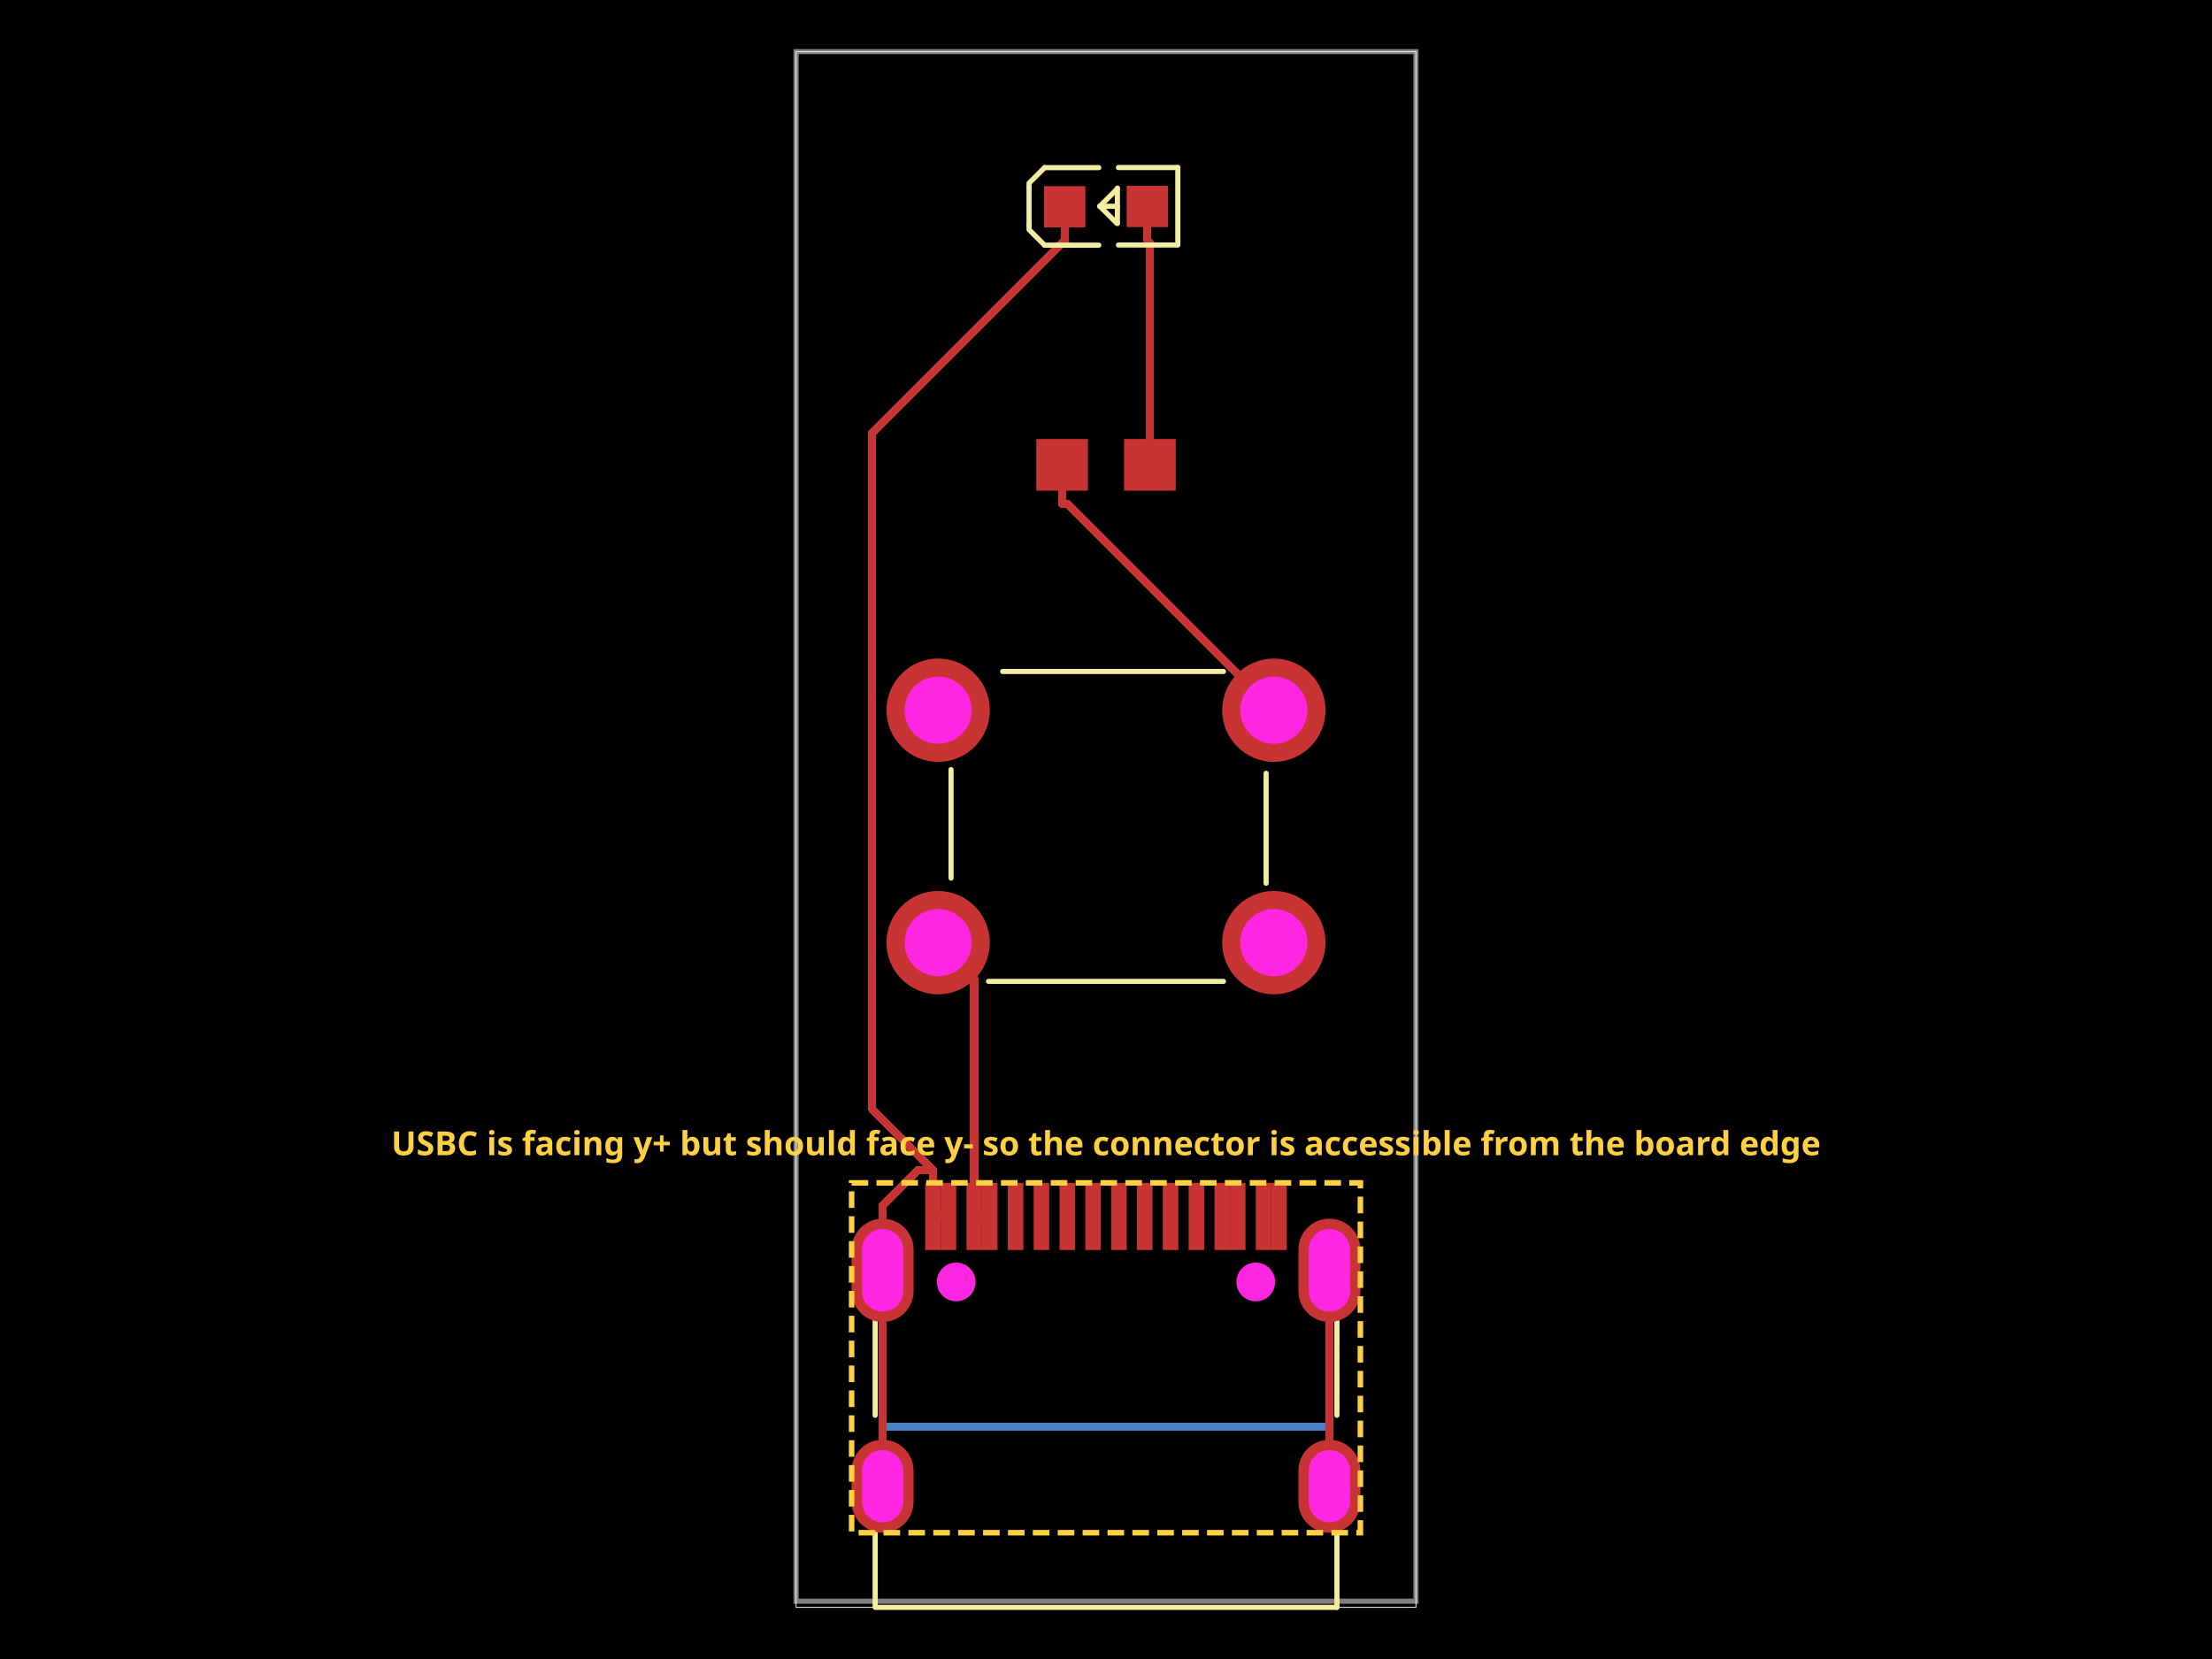
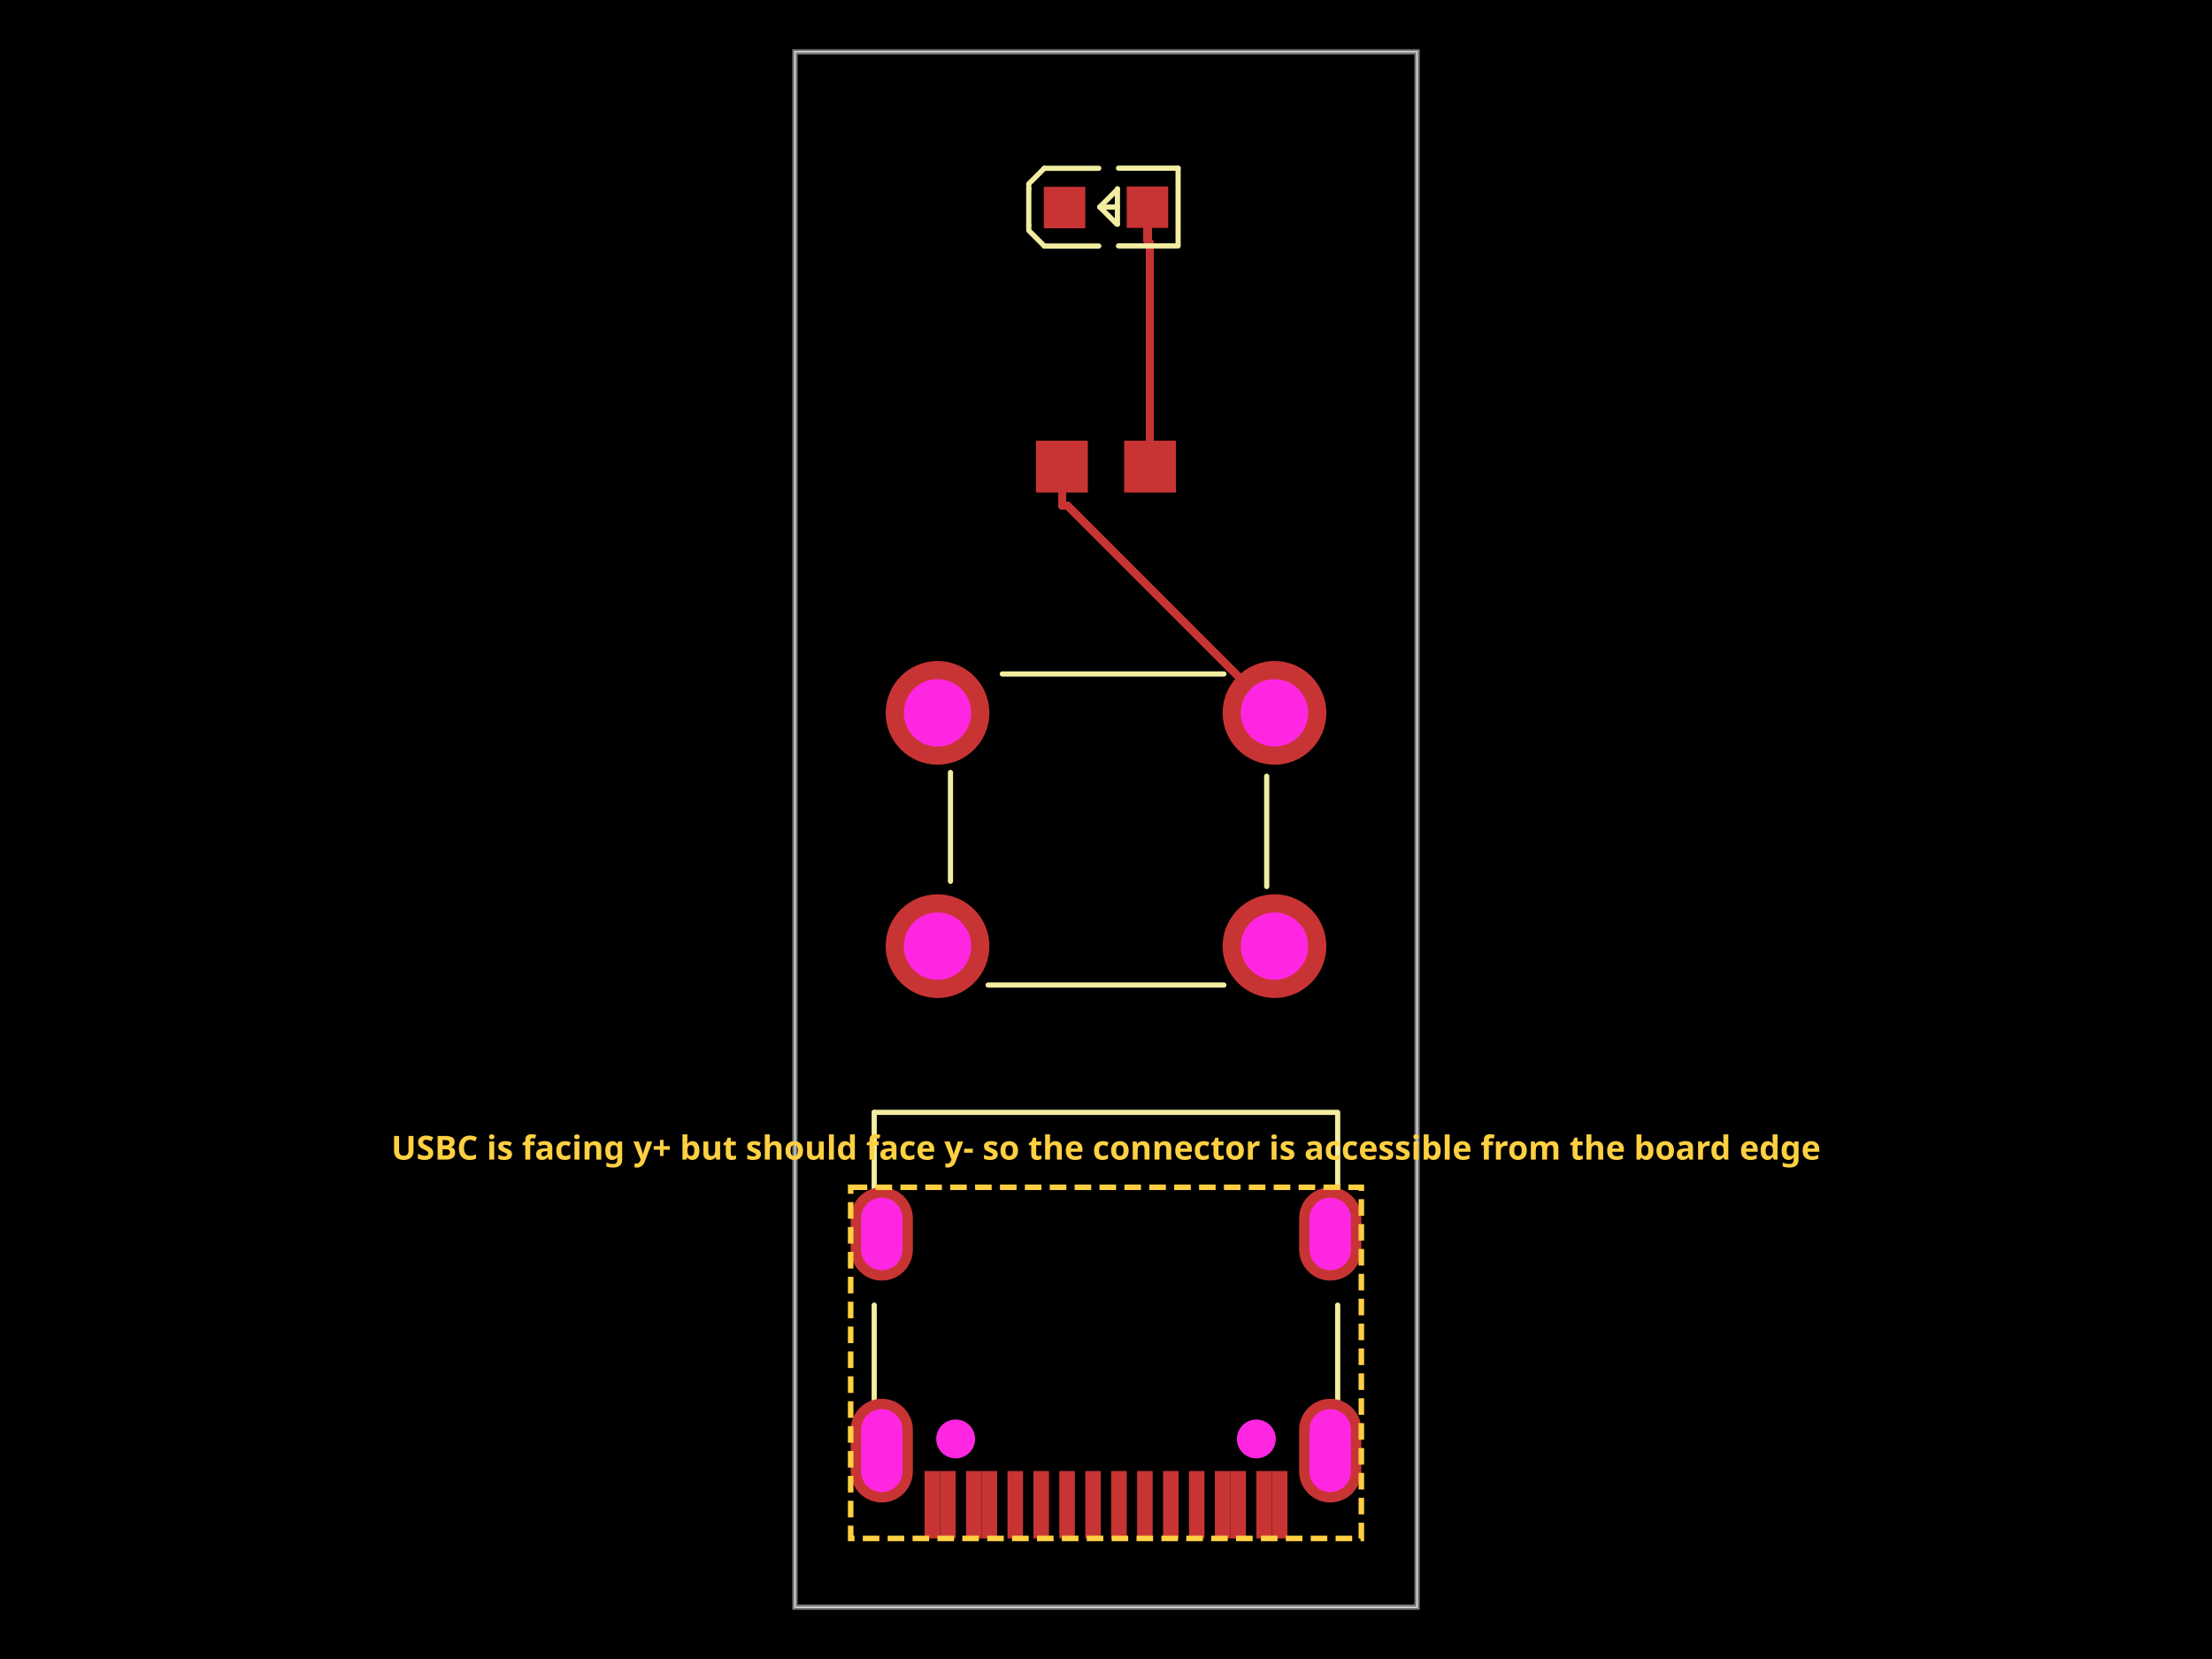
<svg xmlns="http://www.w3.org/2000/svg" width="800" height="600">
  <style />
  <rect class="boundary" x="0" y="0" fill="#000" width="800" height="600" data-type="pcb_background" data-pcb-layer="global" />
-   <rect class="pcb-boundary" fill="none" stroke="#fff" stroke-width="0.3" x="287.917" y="18.68" width="224.166" height="562.639" data-type="pcb_boundary" data-pcb-layer="global" />
-   <path class="pcb-board" d="M 287.917 579.095 L 512.083 579.095 L 512.083 18.68 L 287.917 18.68 Z" fill="none" stroke="rgba(255, 255, 255, 0.5)" stroke-width="1.868" data-type="pcb_board" data-pcb-layer="board" />
-   <path class="pcb-trace" stroke="rgb(77, 127, 196)" fill="none" d="M 319.207 537.512 L 319.207 515.998" stroke-width="2.989" stroke-linecap="round" stroke-linejoin="round" shape-rendering="crispEdges" data-type="pcb_trace" data-pcb-layer="bottom" />
-   <path class="pcb-trace" stroke="rgb(77, 127, 196)" fill="none" d="M 480.793 537.512 L 480.793 515.998" stroke-width="2.989" stroke-linecap="round" stroke-linejoin="round" shape-rendering="crispEdges" data-type="pcb_trace" data-pcb-layer="bottom" />
-   <path class="pcb-trace" stroke="rgb(77, 127, 196)" fill="none" d="M 480.793 515.998 L 319.207 515.998" stroke-width="2.989" stroke-linecap="round" stroke-linejoin="round" shape-rendering="crispEdges" data-type="pcb_trace" data-pcb-layer="bottom" />
-   <rect class="pcb-pad" fill="rgb(200, 52, 52)" x="364.506" y="427.8" width="5.604" height="24.285" data-type="pcb_smtpad" data-pcb-layer="top" data-pad-name="USBC.SBU2" />
-   <rect class="pcb-pad" fill="rgb(200, 52, 52)" x="373.849" y="427.8" width="5.604" height="24.285" data-type="pcb_smtpad" data-pcb-layer="top" data-pad-name="USBC.CC1" />
-   <rect class="pcb-pad" fill="rgb(200, 52, 52)" x="383.186" y="427.8" width="5.604" height="24.285" data-type="pcb_smtpad" data-pcb-layer="top" data-pad-name="USBC.DM2" />
-   <rect class="pcb-pad" fill="rgb(200, 52, 52)" x="392.529" y="427.8" width="5.604" height="24.285" data-type="pcb_smtpad" data-pcb-layer="top" data-pad-name="USBC.DP1" />
-   <rect class="pcb-pad" fill="rgb(200, 52, 52)" x="401.867" y="427.8" width="5.604" height="24.285" data-type="pcb_smtpad" data-pcb-layer="top" data-pad-name="USBC.DM1" />
-   <rect class="pcb-pad" fill="rgb(200, 52, 52)" x="411.209" y="427.8" width="5.604" height="24.285" data-type="pcb_smtpad" data-pcb-layer="top" data-pad-name="USBC.DP2" />
-   <rect class="pcb-pad" fill="rgb(200, 52, 52)" x="420.543" y="427.8" width="5.604" height="24.285" data-type="pcb_smtpad" data-pcb-layer="top" data-pad-name="USBC.SBU1" />
-   <rect class="pcb-pad" fill="rgb(200, 52, 52)" x="429.89" y="427.8" width="5.604" height="24.285" data-type="pcb_smtpad" data-pcb-layer="top" data-pad-name="USBC.CC2" />
-   <rect class="pcb-pad" fill="rgb(200, 52, 52)" x="334.618" y="427.8" width="5.604" height="24.285" data-type="pcb_smtpad" data-pcb-layer="top" data-pad-name="USBC.GND1" data-pad-net-name="GND" />
-   <rect class="pcb-pad" fill="rgb(200, 52, 52)" x="340.222" y="427.8" width="5.604" height="24.285" data-type="pcb_smtpad" data-pcb-layer="top" data-pad-name="USBC.GND2" data-pad-net-name="GND" />
-   <rect class="pcb-pad" fill="rgb(200, 52, 52)" x="349.564" y="427.8" width="5.604" height="24.285" data-type="pcb_smtpad" data-pcb-layer="top" data-pad-name="USBC.VBUS1" data-pad-net-name="VBUS" />
-   <rect class="pcb-pad" fill="rgb(200, 52, 52)" x="355.168" y="427.8" width="5.604" height="24.285" data-type="pcb_smtpad" data-pcb-layer="top" data-pad-name="USBC.VBUS2" data-pad-net-name="VBUS" />
-   <rect class="pcb-pad" fill="rgb(200, 52, 52)" x="439.228" y="427.8" width="5.604" height="24.285" data-type="pcb_smtpad" data-pcb-layer="top" data-pad-name="USBC.VBUS2" />
-   <rect class="pcb-pad" fill="rgb(200, 52, 52)" x="444.836" y="427.8" width="5.604" height="24.285" data-type="pcb_smtpad" data-pcb-layer="top" data-pad-name="USBC.VBUS1" />
-   <rect class="pcb-pad" fill="rgb(200, 52, 52)" x="454.174" y="427.8" width="5.604" height="24.285" data-type="pcb_smtpad" data-pcb-layer="top" data-pad-name="USBC.GND2" />
-   <rect class="pcb-pad" fill="rgb(200, 52, 52)" x="459.778" y="427.8" width="5.604" height="24.285" data-type="pcb_smtpad" data-pcb-layer="top" data-pad-name="USBC.GND1" />
-   <rect class="pcb-pad" fill="rgb(200, 52, 52)" x="377.591" y="67.314" width="14.944" height="14.944" data-type="pcb_smtpad" data-pcb-layer="top" data-pad-name="LED.pin2" data-pad-net-name="GND" />
-   <rect class="pcb-pad" fill="rgb(200, 52, 52)" x="407.465" y="67.186" width="14.944" height="14.944" data-type="pcb_smtpad" data-pcb-layer="top" data-pad-name="LED.pin1" />
-   <rect class="pcb-pad" fill="rgb(200, 52, 52)" x="374.781" y="158.784" width="18.68" height="18.68" data-type="pcb_smtpad" data-pcb-layer="top" data-pad-name="R1.pin1" />
-   <rect class="pcb-pad" fill="rgb(200, 52, 52)" x="406.538" y="158.784" width="18.68" height="18.68" data-type="pcb_smtpad" data-pcb-layer="top" data-pad-name="R1.pin2" />
-   <path class="pcb-trace" stroke="rgb(200, 52, 52)" fill="none" d="M 343.025 439.942 L 337.42 439.942" stroke-width="2.989" stroke-linecap="round" stroke-linejoin="round" shape-rendering="crispEdges" data-type="pcb_trace" data-pcb-layer="top" />
-   <path class="pcb-trace" stroke="rgb(200, 52, 52)" fill="none" d="M 480.793 459.428 L 480.793 537.512" stroke-width="2.989" stroke-linecap="round" stroke-linejoin="round" shape-rendering="crispEdges" data-type="pcb_trace" data-pcb-layer="top" />
-   <path class="pcb-trace" stroke="rgb(200, 52, 52)" fill="none" d="M 319.207 459.428 L 319.207 436.045" stroke-width="2.989" stroke-linecap="round" stroke-linejoin="round" shape-rendering="crispEdges" data-type="pcb_trace" data-pcb-layer="top" />
-   <path class="pcb-trace" stroke="rgb(200, 52, 52)" fill="none" d="M 319.207 436.045 L 332.154 423.098" stroke-width="2.989" stroke-linecap="round" stroke-linejoin="round" shape-rendering="crispEdges" data-type="pcb_trace" data-pcb-layer="top" />
-   <path class="pcb-trace" stroke="rgb(200, 52, 52)" fill="none" d="M 332.154 423.098 L 337.42 423.098" stroke-width="2.989" stroke-linecap="round" stroke-linejoin="round" shape-rendering="crispEdges" data-type="pcb_trace" data-pcb-layer="top" />
-   <path class="pcb-trace" stroke="rgb(200, 52, 52)" fill="none" d="M 319.207 537.512 L 319.207 459.428" stroke-width="2.989" stroke-linecap="round" stroke-linejoin="round" shape-rendering="crispEdges" data-type="pcb_trace" data-pcb-layer="top" />
-   <path class="pcb-trace" stroke="rgb(200, 52, 52)" fill="none" d="M 337.42 439.942 L 337.42 423.098" stroke-width="2.989" stroke-linecap="round" stroke-linejoin="round" shape-rendering="crispEdges" data-type="pcb_trace" data-pcb-layer="top" />
-   <path class="pcb-trace" stroke="rgb(200, 52, 52)" fill="none" d="M 385.063 74.785 L 385.063 86.959" stroke-width="2.989" stroke-linecap="round" stroke-linejoin="round" shape-rendering="crispEdges" data-type="pcb_trace" data-pcb-layer="top" />
-   <path class="pcb-trace" stroke="rgb(200, 52, 52)" fill="none" d="M 385.063 86.959 L 315.447 156.576" stroke-width="2.989" stroke-linecap="round" stroke-linejoin="round" shape-rendering="crispEdges" data-type="pcb_trace" data-pcb-layer="top" />
-   <path class="pcb-trace" stroke="rgb(200, 52, 52)" fill="none" d="M 315.447 156.576 L 315.447 401.124" stroke-width="2.989" stroke-linecap="round" stroke-linejoin="round" shape-rendering="crispEdges" data-type="pcb_trace" data-pcb-layer="top" />
-   <path class="pcb-trace" stroke="rgb(200, 52, 52)" fill="none" d="M 315.447 401.124 L 337.42 423.098" stroke-width="2.989" stroke-linecap="round" stroke-linejoin="round" shape-rendering="crispEdges" data-type="pcb_trace" data-pcb-layer="top" />
-   <path class="pcb-trace" stroke="rgb(200, 52, 52)" fill="none" d="M 414.937 74.658 L 414.937 86.832" stroke-width="2.989" stroke-linecap="round" stroke-linejoin="round" shape-rendering="crispEdges" data-type="pcb_trace" data-pcb-layer="top" />
-   <path class="pcb-trace" stroke="rgb(200, 52, 52)" fill="none" d="M 415.878 168.124 L 415.878 87.774" stroke-width="2.989" stroke-linecap="round" stroke-linejoin="round" shape-rendering="crispEdges" data-type="pcb_trace" data-pcb-layer="top" />
-   <path class="pcb-trace" stroke="rgb(200, 52, 52)" fill="none" d="M 415.878 87.774 L 414.937 86.832" stroke-width="2.989" stroke-linecap="round" stroke-linejoin="round" shape-rendering="crispEdges" data-type="pcb_trace" data-pcb-layer="top" />
-   <path class="pcb-trace" stroke="rgb(200, 52, 52)" fill="none" d="M 384.122 168.124 L 384.122 182.166" stroke-width="2.989" stroke-linecap="round" stroke-linejoin="round" shape-rendering="crispEdges" data-type="pcb_trace" data-pcb-layer="top" />
-   <path class="pcb-trace" stroke="rgb(200, 52, 52)" fill="none" d="M 460.712 256.857 L 386.021 182.166" stroke-width="2.989" stroke-linecap="round" stroke-linejoin="round" shape-rendering="crispEdges" data-type="pcb_trace" data-pcb-layer="top" />
-   <path class="pcb-trace" stroke="rgb(200, 52, 52)" fill="none" d="M 386.021 182.166 L 384.122 182.166" stroke-width="2.989" stroke-linecap="round" stroke-linejoin="round" shape-rendering="crispEdges" data-type="pcb_trace" data-pcb-layer="top" />
-   <path class="pcb-trace" stroke="rgb(200, 52, 52)" fill="none" d="M 357.971 439.942 L 352.367 439.942" stroke-width="2.989" stroke-linecap="round" stroke-linejoin="round" shape-rendering="crispEdges" data-type="pcb_trace" data-pcb-layer="top" />
-   <path class="pcb-trace" stroke="rgb(200, 52, 52)" fill="none" d="M 339.288 340.919 L 352.367 353.997" stroke-width="2.989" stroke-linecap="round" stroke-linejoin="round" shape-rendering="crispEdges" data-type="pcb_trace" data-pcb-layer="top" />
-   <path class="pcb-trace" stroke="rgb(200, 52, 52)" fill="none" d="M 352.367 353.997 L 352.367 439.942" stroke-width="2.989" stroke-linecap="round" stroke-linejoin="round" shape-rendering="crispEdges" data-type="pcb_trace" data-pcb-layer="top" />
-   <path class="pcb-silkscreen pcb-silkscreen-top" d="M 316.517 511.858 L 316.517 477.058" fill="none" stroke="#f2eda1" stroke-width="1.868" stroke-linecap="round" stroke-linejoin="round" data-pcb-component-id="null" data-pcb-silkscreen-path-id="pcb_silkscreen_path_0" data-type="pcb_silkscreen_path" data-pcb-layer="top" />
-   <path class="pcb-silkscreen pcb-silkscreen-top" d="M 483.521 581.32 L 316.517 581.32 L 316.517 553.648" fill="none" stroke="#f2eda1" stroke-width="1.868" stroke-linecap="round" stroke-linejoin="round" data-pcb-component-id="null" data-pcb-silkscreen-path-id="pcb_silkscreen_path_1" data-type="pcb_silkscreen_path" data-pcb-layer="top" />
-   <path class="pcb-silkscreen pcb-silkscreen-top" d="M 483.521 511.865 L 483.521 477.052" fill="none" stroke="#f2eda1" stroke-width="1.868" stroke-linecap="round" stroke-linejoin="round" data-pcb-component-id="null" data-pcb-silkscreen-path-id="pcb_silkscreen_path_2" data-type="pcb_silkscreen_path" data-pcb-layer="top" />
-   <path class="pcb-silkscreen pcb-silkscreen-top" d="M 483.521 581.32 L 483.521 553.641" fill="none" stroke="#f2eda1" stroke-width="1.868" stroke-linecap="round" stroke-linejoin="round" data-pcb-component-id="null" data-pcb-silkscreen-path-id="pcb_silkscreen_path_3" data-type="pcb_silkscreen_path" data-pcb-layer="top" />
-   <path class="pcb-silkscreen pcb-silkscreen-top" d="M 404.119 80.766 L 403.933 80.766 L 397.767 74.601" fill="none" stroke="#f2eda1" stroke-width="1.868" stroke-linecap="round" stroke-linejoin="round" data-pcb-component-id="null" data-pcb-silkscreen-path-id="pcb_silkscreen_path_4" data-type="pcb_silkscreen_path" data-pcb-layer="top" />
-   <path class="pcb-silkscreen pcb-silkscreen-top" d="M 404.119 68.063 L 404.119 68.249 L 397.767 74.601" fill="none" stroke="#f2eda1" stroke-width="1.868" stroke-linecap="round" stroke-linejoin="round" data-pcb-component-id="null" data-pcb-silkscreen-path-id="pcb_silkscreen_path_5" data-type="pcb_silkscreen_path" data-pcb-layer="top" />
-   <path class="pcb-silkscreen pcb-silkscreen-top" d="M 404.119 68.063 L 404.119 80.766" fill="none" stroke="#f2eda1" stroke-width="1.868" stroke-linecap="round" stroke-linejoin="round" data-pcb-component-id="null" data-pcb-silkscreen-path-id="pcb_silkscreen_path_6" data-type="pcb_silkscreen_path" data-pcb-layer="top" />
-   <path class="pcb-silkscreen pcb-silkscreen-top" d="M 404.493 60.59 L 425.977 60.59" fill="none" stroke="#f2eda1" stroke-width="1.868" stroke-linecap="round" stroke-linejoin="round" data-pcb-component-id="null" data-pcb-silkscreen-path-id="pcb_silkscreen_path_7" data-type="pcb_silkscreen_path" data-pcb-layer="top" />
-   <path class="pcb-silkscreen pcb-silkscreen-top" d="M 404.493 88.613 L 425.977 88.613" fill="none" stroke="#f2eda1" stroke-width="1.868" stroke-linecap="round" stroke-linejoin="round" data-pcb-component-id="null" data-pcb-silkscreen-path-id="pcb_silkscreen_path_8" data-type="pcb_silkscreen_path" data-pcb-layer="top" />
-   <path class="pcb-silkscreen pcb-silkscreen-top" d="M 425.977 60.591 L 425.977 88.238" fill="none" stroke="#f2eda1" stroke-width="1.868" stroke-linecap="round" stroke-linejoin="round" data-pcb-component-id="null" data-pcb-silkscreen-path-id="pcb_silkscreen_path_9" data-type="pcb_silkscreen_path" data-pcb-layer="top" />
-   <path class="pcb-silkscreen pcb-silkscreen-top" d="M 397.394 88.656 L 377.778 88.656" fill="none" stroke="#f2eda1" stroke-width="1.868" stroke-linecap="round" stroke-linejoin="round" data-pcb-component-id="null" data-pcb-silkscreen-path-id="pcb_silkscreen_path_10" data-type="pcb_silkscreen_path" data-pcb-layer="top" />
-   <path class="pcb-silkscreen pcb-silkscreen-top" d="M 372.174 81.182 L 372.174 83.05 L 377.778 88.656" fill="none" stroke="#f2eda1" stroke-width="1.868" stroke-linecap="round" stroke-linejoin="round" data-pcb-component-id="null" data-pcb-silkscreen-path-id="pcb_silkscreen_path_11" data-type="pcb_silkscreen_path" data-pcb-layer="top" />
-   <path class="pcb-silkscreen pcb-silkscreen-top" d="M 372.174 68.107 L 372.174 81.182" fill="none" stroke="#f2eda1" stroke-width="1.868" stroke-linecap="round" stroke-linejoin="round" data-pcb-component-id="null" data-pcb-silkscreen-path-id="pcb_silkscreen_path_12" data-type="pcb_silkscreen_path" data-pcb-layer="top" />
-   <path class="pcb-silkscreen pcb-silkscreen-top" d="M 372.174 68.107 L 372.174 66.236 L 377.778 60.633" fill="none" stroke="#f2eda1" stroke-width="1.868" stroke-linecap="round" stroke-linejoin="round" data-pcb-component-id="null" data-pcb-silkscreen-path-id="pcb_silkscreen_path_13" data-type="pcb_silkscreen_path" data-pcb-layer="top" />
-   <path class="pcb-silkscreen pcb-silkscreen-top" d="M 397.394 60.633 L 377.778 60.633" fill="none" stroke="#f2eda1" stroke-width="1.868" stroke-linecap="round" stroke-linejoin="round" data-pcb-component-id="null" data-pcb-silkscreen-path-id="pcb_silkscreen_path_14" data-type="pcb_silkscreen_path" data-pcb-layer="top" />
-   <path class="pcb-silkscreen pcb-silkscreen-top" d="M 404.119 74.601 L 397.767 74.601" fill="none" stroke="#f2eda1" stroke-width="1.868" stroke-linecap="round" stroke-linejoin="round" data-pcb-component-id="null" data-pcb-silkscreen-path-id="pcb_silkscreen_path_15" data-type="pcb_silkscreen_path" data-pcb-layer="top" />
-   <path class="pcb-silkscreen pcb-silkscreen-top" d="M 357.515 354.929 L 442.485 354.929" fill="none" stroke="#f2eda1" stroke-width="1.868" stroke-linecap="round" stroke-linejoin="round" data-pcb-component-id="null" data-pcb-silkscreen-path-id="pcb_silkscreen_path_16" data-type="pcb_silkscreen_path" data-pcb-layer="top" />
-   <path class="pcb-silkscreen pcb-silkscreen-top" d="M 343.959 278.339 L 343.959 317.568" fill="none" stroke="#f2eda1" stroke-width="1.868" stroke-linecap="round" stroke-linejoin="round" data-pcb-component-id="null" data-pcb-silkscreen-path-id="pcb_silkscreen_path_17" data-type="pcb_silkscreen_path" data-pcb-layer="top" />
-   <path class="pcb-silkscreen pcb-silkscreen-top" d="M 457.909 279.684 L 457.909 319.436" fill="none" stroke="#f2eda1" stroke-width="1.868" stroke-linecap="round" stroke-linejoin="round" data-pcb-component-id="null" data-pcb-silkscreen-path-id="pcb_silkscreen_path_18" data-type="pcb_silkscreen_path" data-pcb-layer="top" />
-   <path class="pcb-silkscreen pcb-silkscreen-top" d="M 362.639 242.846 L 442.485 242.846" fill="none" stroke="#f2eda1" stroke-width="1.868" stroke-linecap="round" stroke-linejoin="round" data-pcb-component-id="null" data-pcb-silkscreen-path-id="pcb_silkscreen_path_19" data-type="pcb_silkscreen_path" data-pcb-layer="top" />
+   <rect class="pcb-boundary" fill="none" stroke="#fff" stroke-width="0.3" x="287.5" y="18.75" width="225" height="562.5" data-type="pcb_boundary" data-pcb-layer="global" />
+   <path class="pcb-board" d="M 287.5 581.25 L 512.5 581.25 L 512.5 18.75 L 287.5 18.75 Z" fill="none" stroke="rgba(255, 255, 255, 0.5)" stroke-width="1.875" data-type="pcb_board" data-pcb-layer="board" />
+   <rect class="pcb-pad" fill="rgb(200, 52, 52)" x="430.001" y="532.014" width="5.625" height="24.375" data-type="pcb_smtpad" data-pcb-layer="top" data-pad-name="USBC.SBU2" />
+   <rect class="pcb-pad" fill="rgb(200, 52, 52)" x="420.624" y="532.014" width="5.625" height="24.375" data-type="pcb_smtpad" data-pcb-layer="top" data-pad-name="USBC.CC1" />
+   <rect class="pcb-pad" fill="rgb(200, 52, 52)" x="411.251" y="532.014" width="5.625" height="24.375" data-type="pcb_smtpad" data-pcb-layer="top" data-pad-name="USBC.DM2" />
+   <rect class="pcb-pad" fill="rgb(200, 52, 52)" x="401.874" y="532.014" width="5.625" height="24.375" data-type="pcb_smtpad" data-pcb-layer="top" data-pad-name="USBC.DP1" />
+   <rect class="pcb-pad" fill="rgb(200, 52, 52)" x="392.501" y="532.014" width="5.625" height="24.375" data-type="pcb_smtpad" data-pcb-layer="top" data-pad-name="USBC.DM1" />
+   <rect class="pcb-pad" fill="rgb(200, 52, 52)" x="383.124" y="532.014" width="5.625" height="24.375" data-type="pcb_smtpad" data-pcb-layer="top" data-pad-name="USBC.DP2" />
+   <rect class="pcb-pad" fill="rgb(200, 52, 52)" x="373.756" y="532.014" width="5.625" height="24.375" data-type="pcb_smtpad" data-pcb-layer="top" data-pad-name="USBC.SBU1" />
+   <rect class="pcb-pad" fill="rgb(200, 52, 52)" x="364.374" y="532.014" width="5.625" height="24.375" data-type="pcb_smtpad" data-pcb-layer="top" data-pad-name="USBC.CC2" />
+   <rect class="pcb-pad" fill="rgb(200, 52, 52)" x="460" y="532.014" width="5.625" height="24.375" data-type="pcb_smtpad" data-pcb-layer="top" data-pad-name="USBC.GND1" data-pad-net-name="GND" />
+   <rect class="pcb-pad" fill="rgb(200, 52, 52)" x="454.376" y="532.014" width="5.625" height="24.375" data-type="pcb_smtpad" data-pcb-layer="top" data-pad-name="USBC.GND2" data-pad-net-name="GND" />
+   <rect class="pcb-pad" fill="rgb(200, 52, 52)" x="444.998" y="532.014" width="5.625" height="24.375" data-type="pcb_smtpad" data-pcb-layer="top" data-pad-name="USBC.VBUS1" data-pad-net-name="VBUS" />
+   <rect class="pcb-pad" fill="rgb(200, 52, 52)" x="439.374" y="532.014" width="5.625" height="24.375" data-type="pcb_smtpad" data-pcb-layer="top" data-pad-name="USBC.VBUS2" data-pad-net-name="VBUS" />
+   <rect class="pcb-pad" fill="rgb(200, 52, 52)" x="355.001" y="532.014" width="5.625" height="24.375" data-type="pcb_smtpad" data-pcb-layer="top" data-pad-name="USBC.VBUS2" />
+   <rect class="pcb-pad" fill="rgb(200, 52, 52)" x="349.372" y="532.014" width="5.625" height="24.375" data-type="pcb_smtpad" data-pcb-layer="top" data-pad-name="USBC.VBUS1" />
+   <rect class="pcb-pad" fill="rgb(200, 52, 52)" x="339.999" y="532.014" width="5.625" height="24.375" data-type="pcb_smtpad" data-pcb-layer="top" data-pad-name="USBC.GND2" />
+   <rect class="pcb-pad" fill="rgb(200, 52, 52)" x="334.375" y="532.014" width="5.625" height="24.375" data-type="pcb_smtpad" data-pcb-layer="top" data-pad-name="USBC.GND1" />
+   <rect class="pcb-pad" fill="rgb(200, 52, 52)" x="377.508" y="67.564" width="15" height="15" data-type="pcb_smtpad" data-pcb-layer="top" data-pad-name="LED.pin2" data-pad-net-name="GND" />
+   <rect class="pcb-pad" fill="rgb(200, 52, 52)" x="407.492" y="67.436" width="15" height="15" data-type="pcb_smtpad" data-pcb-layer="top" data-pad-name="LED.pin1" />
+   <rect class="pcb-pad" fill="rgb(200, 52, 52)" x="374.688" y="159.375" width="18.75" height="18.75" data-type="pcb_smtpad" data-pcb-layer="top" data-pad-name="R1.pin1" />
+   <rect class="pcb-pad" fill="rgb(200, 52, 52)" x="406.562" y="159.375" width="18.75" height="18.75" data-type="pcb_smtpad" data-pcb-layer="top" data-pad-name="R1.pin2" />
+   <path class="pcb-trace" stroke="rgb(200, 52, 52)" fill="none" d="M 414.993 74.936 L 414.993 87.156" stroke-width="3" stroke-linecap="round" stroke-linejoin="round" shape-rendering="crispEdges" data-type="pcb_trace" data-pcb-layer="top" />
+   <path class="pcb-trace" stroke="rgb(200, 52, 52)" fill="none" d="M 415.938 168.75 L 415.938 88.101" stroke-width="3" stroke-linecap="round" stroke-linejoin="round" shape-rendering="crispEdges" data-type="pcb_trace" data-pcb-layer="top" />
+   <path class="pcb-trace" stroke="rgb(200, 52, 52)" fill="none" d="M 415.938 88.101 L 414.993 87.156" stroke-width="3" stroke-linecap="round" stroke-linejoin="round" shape-rendering="crispEdges" data-type="pcb_trace" data-pcb-layer="top" />
+   <path class="pcb-trace" stroke="rgb(200, 52, 52)" fill="none" d="M 384.062 168.75 L 384.062 182.844" stroke-width="3" stroke-linecap="round" stroke-linejoin="round" shape-rendering="crispEdges" data-type="pcb_trace" data-pcb-layer="top" />
+   <path class="pcb-trace" stroke="rgb(200, 52, 52)" fill="none" d="M 460.938 257.812 L 385.969 182.844" stroke-width="3" stroke-linecap="round" stroke-linejoin="round" shape-rendering="crispEdges" data-type="pcb_trace" data-pcb-layer="top" />
+   <path class="pcb-trace" stroke="rgb(200, 52, 52)" fill="none" d="M 385.969 182.844 L 384.062 182.844" stroke-width="3" stroke-linecap="round" stroke-linejoin="round" shape-rendering="crispEdges" data-type="pcb_trace" data-pcb-layer="top" />
+   <path class="pcb-silkscreen pcb-silkscreen-top" d="M 483.793 472.018 L 483.793 506.947" fill="none" stroke="#f2eda1" stroke-width="1.875" stroke-linecap="round" stroke-linejoin="round" data-pcb-component-id="null" data-pcb-silkscreen-path-id="pcb_silkscreen_path_0" data-type="pcb_silkscreen_path" data-pcb-layer="top" />
+   <path class="pcb-silkscreen pcb-silkscreen-top" d="M 316.169 402.298 L 483.793 402.298 L 483.793 430.073" fill="none" stroke="#f2eda1" stroke-width="1.875" stroke-linecap="round" stroke-linejoin="round" data-pcb-component-id="null" data-pcb-silkscreen-path-id="pcb_silkscreen_path_1" data-type="pcb_silkscreen_path" data-pcb-layer="top" />
+   <path class="pcb-silkscreen pcb-silkscreen-top" d="M 316.169 472.011 L 316.169 506.954" fill="none" stroke="#f2eda1" stroke-width="1.875" stroke-linecap="round" stroke-linejoin="round" data-pcb-component-id="null" data-pcb-silkscreen-path-id="pcb_silkscreen_path_2" data-type="pcb_silkscreen_path" data-pcb-layer="top" />
+   <path class="pcb-silkscreen pcb-silkscreen-top" d="M 316.169 402.298 L 316.169 430.079" fill="none" stroke="#f2eda1" stroke-width="1.875" stroke-linecap="round" stroke-linejoin="round" data-pcb-component-id="null" data-pcb-silkscreen-path-id="pcb_silkscreen_path_3" data-type="pcb_silkscreen_path" data-pcb-layer="top" />
+   <path class="pcb-silkscreen pcb-silkscreen-top" d="M 404.134 81.066 L 403.948 81.066 L 397.759 74.879" fill="none" stroke="#f2eda1" stroke-width="1.875" stroke-linecap="round" stroke-linejoin="round" data-pcb-component-id="null" data-pcb-silkscreen-path-id="pcb_silkscreen_path_4" data-type="pcb_silkscreen_path" data-pcb-layer="top" />
+   <path class="pcb-silkscreen pcb-silkscreen-top" d="M 404.134 68.316 L 404.134 68.503 L 397.759 74.879" fill="none" stroke="#f2eda1" stroke-width="1.875" stroke-linecap="round" stroke-linejoin="round" data-pcb-component-id="null" data-pcb-silkscreen-path-id="pcb_silkscreen_path_5" data-type="pcb_silkscreen_path" data-pcb-layer="top" />
+   <path class="pcb-silkscreen pcb-silkscreen-top" d="M 404.134 68.316 L 404.134 81.066" fill="none" stroke="#f2eda1" stroke-width="1.875" stroke-linecap="round" stroke-linejoin="round" data-pcb-component-id="null" data-pcb-silkscreen-path-id="pcb_silkscreen_path_6" data-type="pcb_silkscreen_path" data-pcb-layer="top" />
+   <path class="pcb-silkscreen pcb-silkscreen-top" d="M 404.51 60.815 L 426.073 60.815" fill="none" stroke="#f2eda1" stroke-width="1.875" stroke-linecap="round" stroke-linejoin="round" data-pcb-component-id="null" data-pcb-silkscreen-path-id="pcb_silkscreen_path_7" data-type="pcb_silkscreen_path" data-pcb-layer="top" />
+   <path class="pcb-silkscreen pcb-silkscreen-top" d="M 404.51 88.943 L 426.073 88.943" fill="none" stroke="#f2eda1" stroke-width="1.875" stroke-linecap="round" stroke-linejoin="round" data-pcb-component-id="null" data-pcb-silkscreen-path-id="pcb_silkscreen_path_8" data-type="pcb_silkscreen_path" data-pcb-layer="top" />
+   <path class="pcb-silkscreen pcb-silkscreen-top" d="M 426.073 60.816 L 426.073 88.566" fill="none" stroke="#f2eda1" stroke-width="1.875" stroke-linecap="round" stroke-linejoin="round" data-pcb-component-id="null" data-pcb-silkscreen-path-id="pcb_silkscreen_path_9" data-type="pcb_silkscreen_path" data-pcb-layer="top" />
+   <path class="pcb-silkscreen pcb-silkscreen-top" d="M 397.384 88.986 L 377.695 88.986" fill="none" stroke="#f2eda1" stroke-width="1.875" stroke-linecap="round" stroke-linejoin="round" data-pcb-component-id="null" data-pcb-silkscreen-path-id="pcb_silkscreen_path_10" data-type="pcb_silkscreen_path" data-pcb-layer="top" />
+   <path class="pcb-silkscreen pcb-silkscreen-top" d="M 372.071 81.484 L 372.071 83.359 L 377.695 88.986" fill="none" stroke="#f2eda1" stroke-width="1.875" stroke-linecap="round" stroke-linejoin="round" data-pcb-component-id="null" data-pcb-silkscreen-path-id="pcb_silkscreen_path_11" data-type="pcb_silkscreen_path" data-pcb-layer="top" />
+   <path class="pcb-silkscreen pcb-silkscreen-top" d="M 372.071 68.36 L 372.071 81.484" fill="none" stroke="#f2eda1" stroke-width="1.875" stroke-linecap="round" stroke-linejoin="round" data-pcb-component-id="null" data-pcb-silkscreen-path-id="pcb_silkscreen_path_12" data-type="pcb_silkscreen_path" data-pcb-layer="top" />
+   <path class="pcb-silkscreen pcb-silkscreen-top" d="M 372.071 68.36 L 372.071 66.482 L 377.695 60.858" fill="none" stroke="#f2eda1" stroke-width="1.875" stroke-linecap="round" stroke-linejoin="round" data-pcb-component-id="null" data-pcb-silkscreen-path-id="pcb_silkscreen_path_13" data-type="pcb_silkscreen_path" data-pcb-layer="top" />
+   <path class="pcb-silkscreen pcb-silkscreen-top" d="M 397.384 60.858 L 377.695 60.858" fill="none" stroke="#f2eda1" stroke-width="1.875" stroke-linecap="round" stroke-linejoin="round" data-pcb-component-id="null" data-pcb-silkscreen-path-id="pcb_silkscreen_path_14" data-type="pcb_silkscreen_path" data-pcb-layer="top" />
+   <path class="pcb-silkscreen pcb-silkscreen-top" d="M 404.134 74.879 L 397.759 74.879" fill="none" stroke="#f2eda1" stroke-width="1.875" stroke-linecap="round" stroke-linejoin="round" data-pcb-component-id="null" data-pcb-silkscreen-path-id="pcb_silkscreen_path_15" data-type="pcb_silkscreen_path" data-pcb-layer="top" />
+   <path class="pcb-silkscreen pcb-silkscreen-top" d="M 357.357 356.25 L 442.643 356.25" fill="none" stroke="#f2eda1" stroke-width="1.875" stroke-linecap="round" stroke-linejoin="round" data-pcb-component-id="null" data-pcb-silkscreen-path-id="pcb_silkscreen_path_16" data-type="pcb_silkscreen_path" data-pcb-layer="top" />
+   <path class="pcb-silkscreen pcb-silkscreen-top" d="M 343.75 279.375 L 343.75 318.75" fill="none" stroke="#f2eda1" stroke-width="1.875" stroke-linecap="round" stroke-linejoin="round" data-pcb-component-id="null" data-pcb-silkscreen-path-id="pcb_silkscreen_path_17" data-type="pcb_silkscreen_path" data-pcb-layer="top" />
+   <path class="pcb-silkscreen pcb-silkscreen-top" d="M 458.125 280.725 L 458.125 320.625" fill="none" stroke="#f2eda1" stroke-width="1.875" stroke-linecap="round" stroke-linejoin="round" data-pcb-component-id="null" data-pcb-silkscreen-path-id="pcb_silkscreen_path_18" data-type="pcb_silkscreen_path" data-pcb-layer="top" />
+   <path class="pcb-silkscreen pcb-silkscreen-top" d="M 362.5 243.75 L 442.643 243.75" fill="none" stroke="#f2eda1" stroke-width="1.875" stroke-linecap="round" stroke-linejoin="round" data-pcb-component-id="null" data-pcb-silkscreen-path-id="pcb_silkscreen_path_19" data-type="pcb_silkscreen_path" data-pcb-layer="top" />
  <g data-type="pcb_plated_hole" data-pcb-layer="through">
-     <path class="pcb-hole-outer" fill="rgb(200, 52, 52)" d="M11.208,-5.604 v11.208 a11.208,11.208 0 0 1 -22.417,0 v-11.208 a11.208,11.208 0 0 1 22.417,0 z" transform="translate(480.7951 537.5136)" data-type="pcb_plated_hole" data-pcb-layer="top" />
-     <path class="pcb-hole-inner" fill="#FF26E2" d="M7.472,-5.604 v11.208 a7.472,7.472 0 0 1 -14.944,0 v-11.208 a7.472,7.472 0 0 1 14.944,0 z" transform="translate(480.7951 537.5136)" data-type="pcb_plated_hole_drill" data-pcb-layer="drill" />
+     <path class="pcb-hole-outer" fill="rgb(200, 52, 52)" d="M11.25,-5.625 v11.25 a11.25,11.25 0 0 1 -22.5,0 v-11.25 a11.25,11.25 0 0 1 22.5,0 z" transform="translate(318.9042 446.2671)" data-type="pcb_plated_hole" data-pcb-layer="top" />
+     <path class="pcb-hole-inner" fill="#FF26E2" d="M7.5,-5.625 v11.25 a7.5,7.5 0 0 1 -15,0 v-11.25 a7.5,7.5 0 0 1 15,0 z" transform="translate(318.9042 446.2671)" data-type="pcb_plated_hole_drill" data-pcb-layer="drill" />
  </g>
  <g data-type="pcb_plated_hole" data-pcb-layer="through">
-     <path class="pcb-hole-outer" fill="rgb(200, 52, 52)" d="M11.208,-7.472 v14.944 a11.208,11.208 0 0 1 -22.417,0 v-14.944 a11.208,11.208 0 0 1 22.417,0 z" transform="translate(480.7951 459.4325)" data-type="pcb_plated_hole" data-pcb-layer="top" />
-     <path class="pcb-hole-inner" fill="#FF26E2" d="M7.472,-7.472 v14.944 a7.472,7.472 0 0 1 -14.944,0 v-14.944 a7.472,7.472 0 0 1 14.944,0 z" transform="translate(480.7951 459.4325)" data-type="pcb_plated_hole_drill" data-pcb-layer="drill" />
+     <path class="pcb-hole-outer" fill="rgb(200, 52, 52)" d="M11.25,-7.5 v15 a11.25,11.25 0 0 1 -22.5,0 v-15 a11.25,11.25 0 0 1 22.5,0 z" transform="translate(318.9042 524.6388)" data-type="pcb_plated_hole" data-pcb-layer="top" />
+     <path class="pcb-hole-inner" fill="#FF26E2" d="M7.5,-7.5 v15 a7.5,7.5 0 0 1 -15,0 v-15 a7.5,7.5 0 0 1 15,0 z" transform="translate(318.9042 524.6388)" data-type="pcb_plated_hole_drill" data-pcb-layer="drill" />
  </g>
  <g data-type="pcb_plated_hole" data-pcb-layer="through">
-     <path class="pcb-hole-outer" fill="rgb(200, 52, 52)" d="M11.208,-7.472 v14.944 a11.208,11.208 0 0 1 -22.417,0 v-14.944 a11.208,11.208 0 0 1 22.417,0 z" transform="translate(319.2049 459.4325)" data-type="pcb_plated_hole" data-pcb-layer="top" />
-     <path class="pcb-hole-inner" fill="#FF26E2" d="M7.472,-7.472 v14.944 a7.472,7.472 0 0 1 -14.944,0 v-14.944 a7.472,7.472 0 0 1 14.944,0 z" transform="translate(319.2049 459.4325)" data-type="pcb_plated_hole_drill" data-pcb-layer="drill" />
+     <path class="pcb-hole-outer" fill="rgb(200, 52, 52)" d="M11.25,-7.5 v15 a11.25,11.25 0 0 1 -22.5,0 v-15 a11.25,11.25 0 0 1 22.5,0 z" transform="translate(481.0958 524.6388)" data-type="pcb_plated_hole" data-pcb-layer="top" />
+     <path class="pcb-hole-inner" fill="#FF26E2" d="M7.5,-7.5 v15 a7.5,7.5 0 0 1 -15,0 v-15 a7.5,7.5 0 0 1 15,0 z" transform="translate(481.0958 524.6388)" data-type="pcb_plated_hole_drill" data-pcb-layer="drill" />
  </g>
  <g data-type="pcb_plated_hole" data-pcb-layer="through">
-     <path class="pcb-hole-outer" fill="rgb(200, 52, 52)" d="M11.208,-5.604 v11.208 a11.208,11.208 0 0 1 -22.417,0 v-11.208 a11.208,11.208 0 0 1 22.417,0 z" transform="translate(319.2049 537.5136)" data-type="pcb_plated_hole" data-pcb-layer="top" />
-     <path class="pcb-hole-inner" fill="#FF26E2" d="M7.472,-5.604 v11.208 a7.472,7.472 0 0 1 -14.944,0 v-11.208 a7.472,7.472 0 0 1 14.944,0 z" transform="translate(319.2049 537.5136)" data-type="pcb_plated_hole_drill" data-pcb-layer="drill" />
+     <path class="pcb-hole-outer" fill="rgb(200, 52, 52)" d="M11.25,-5.625 v11.25 a11.25,11.25 0 0 1 -22.5,0 v-11.25 a11.25,11.25 0 0 1 22.5,0 z" transform="translate(481.0958 446.2671)" data-type="pcb_plated_hole" data-pcb-layer="top" />
+     <path class="pcb-hole-inner" fill="#FF26E2" d="M7.5,-5.625 v11.25 a7.5,7.5 0 0 1 -15,0 v-11.25 a7.5,7.5 0 0 1 15,0 z" transform="translate(481.0958 446.2671)" data-type="pcb_plated_hole_drill" data-pcb-layer="drill" />
  </g>
  <g data-type="pcb_plated_hole" data-pcb-layer="through" data-pad-name="SW1.pin4">
-     <circle class="pcb-hole-outer" fill="rgb(200, 52, 52)" cx="460.71" cy="340.917" r="18.68" data-type="pcb_plated_hole" data-pcb-layer="top" />
-     <circle class="pcb-hole-inner" fill="#FF26E2" cx="460.71" cy="340.917" r="12.143" data-type="pcb_plated_hole_drill" data-pcb-layer="drill" />
+     <circle class="pcb-hole-outer" fill="rgb(200, 52, 52)" cx="460.936" cy="342.186" r="18.75" data-type="pcb_plated_hole" data-pcb-layer="top" />
+     <circle class="pcb-hole-inner" fill="#FF26E2" cx="460.936" cy="342.186" r="12.188" data-type="pcb_plated_hole_drill" data-pcb-layer="drill" />
  </g>
  <g data-type="pcb_plated_hole" data-pcb-layer="through" data-pad-name="SW1.pin2">
-     <circle class="pcb-hole-outer" fill="rgb(200, 52, 52)" cx="460.71" cy="256.858" r="18.68" data-type="pcb_plated_hole" data-pcb-layer="top" />
-     <circle class="pcb-hole-inner" fill="#FF26E2" cx="460.71" cy="256.858" r="12.143" data-type="pcb_plated_hole_drill" data-pcb-layer="drill" />
+     <circle class="pcb-hole-outer" fill="rgb(200, 52, 52)" cx="460.936" cy="257.814" r="18.75" data-type="pcb_plated_hole" data-pcb-layer="top" />
+     <circle class="pcb-hole-inner" fill="#FF26E2" cx="460.936" cy="257.814" r="12.188" data-type="pcb_plated_hole_drill" data-pcb-layer="drill" />
  </g>
  <g data-type="pcb_plated_hole" data-pcb-layer="through" data-pad-name="SW1.pin1">
-     <circle class="pcb-hole-outer" fill="rgb(200, 52, 52)" cx="339.29" cy="256.858" r="18.68" data-type="pcb_plated_hole" data-pcb-layer="top" />
-     <circle class="pcb-hole-inner" fill="#FF26E2" cx="339.29" cy="256.858" r="12.143" data-type="pcb_plated_hole_drill" data-pcb-layer="drill" />
+     <circle class="pcb-hole-outer" fill="rgb(200, 52, 52)" cx="339.064" cy="257.814" r="18.75" data-type="pcb_plated_hole" data-pcb-layer="top" />
+     <circle class="pcb-hole-inner" fill="#FF26E2" cx="339.064" cy="257.814" r="12.188" data-type="pcb_plated_hole_drill" data-pcb-layer="drill" />
  </g>
  <g data-type="pcb_plated_hole" data-pcb-layer="through" data-pad-name="SW1.pin3" data-pad-net-name="VBUS">
-     <circle class="pcb-hole-outer" fill="rgb(200, 52, 52)" cx="339.29" cy="340.917" r="18.68" data-type="pcb_plated_hole" data-pcb-layer="top" />
-     <circle class="pcb-hole-inner" fill="#FF26E2" cx="339.29" cy="340.917" r="12.143" data-type="pcb_plated_hole_drill" data-pcb-layer="drill" />
+     <circle class="pcb-hole-outer" fill="rgb(200, 52, 52)" cx="339.064" cy="342.186" r="18.75" data-type="pcb_plated_hole" data-pcb-layer="top" />
+     <circle class="pcb-hole-inner" fill="#FF26E2" cx="339.064" cy="342.186" r="12.188" data-type="pcb_plated_hole_drill" data-pcb-layer="drill" />
  </g>
-   <circle class="pcb-hole" cx="345.828" cy="463.638" r="7.005" fill="#FF26E2" data-type="pcb_hole" data-pcb-layer="drill" />
-   <circle class="pcb-hole" cx="454.172" cy="463.638" r="7.005" fill="#FF26E2" data-type="pcb_hole" data-pcb-layer="drill" />
-   <rect x="307.997" y="427.8" width="184.007" height="126.526" fill="none" stroke="rgb(255, 208, 66)" stroke-width="2" stroke-dasharray="6,3" data-type="pcb_connector_not_in_accessible_orientation_warning" data-pcb-layer="overlay" />
-   <text x="400" y="417.8" fill="rgb(255, 208, 66)" font-family="sans-serif" font-size="12" font-weight="600" text-anchor="middle" data-type="pcb_connector_not_in_accessible_orientation_warning" data-pcb-layer="overlay">USBC is facing y+ but should face y- so the connector is accessible from the board edge</text>
+   <circle class="pcb-hole" cx="454.373" cy="520.418" r="7.031" fill="#FF26E2" data-type="pcb_hole" data-pcb-layer="drill" />
+   <circle class="pcb-hole" cx="345.627" cy="520.418" r="7.031" fill="#FF26E2" data-type="pcb_hole" data-pcb-layer="drill" />
+   <rect x="307.654" y="429.392" width="184.692" height="126.997" fill="none" stroke="rgb(255, 208, 66)" stroke-width="2" stroke-dasharray="6,3" data-type="pcb_connector_not_in_accessible_orientation_warning" data-pcb-layer="overlay" />
+   <text x="400" y="419.392" fill="rgb(255, 208, 66)" font-family="sans-serif" font-size="12" font-weight="600" text-anchor="middle" data-type="pcb_connector_not_in_accessible_orientation_warning" data-pcb-layer="overlay">USBC is facing y+ but should face y- so the connector is accessible from the board edge</text>
</svg>
